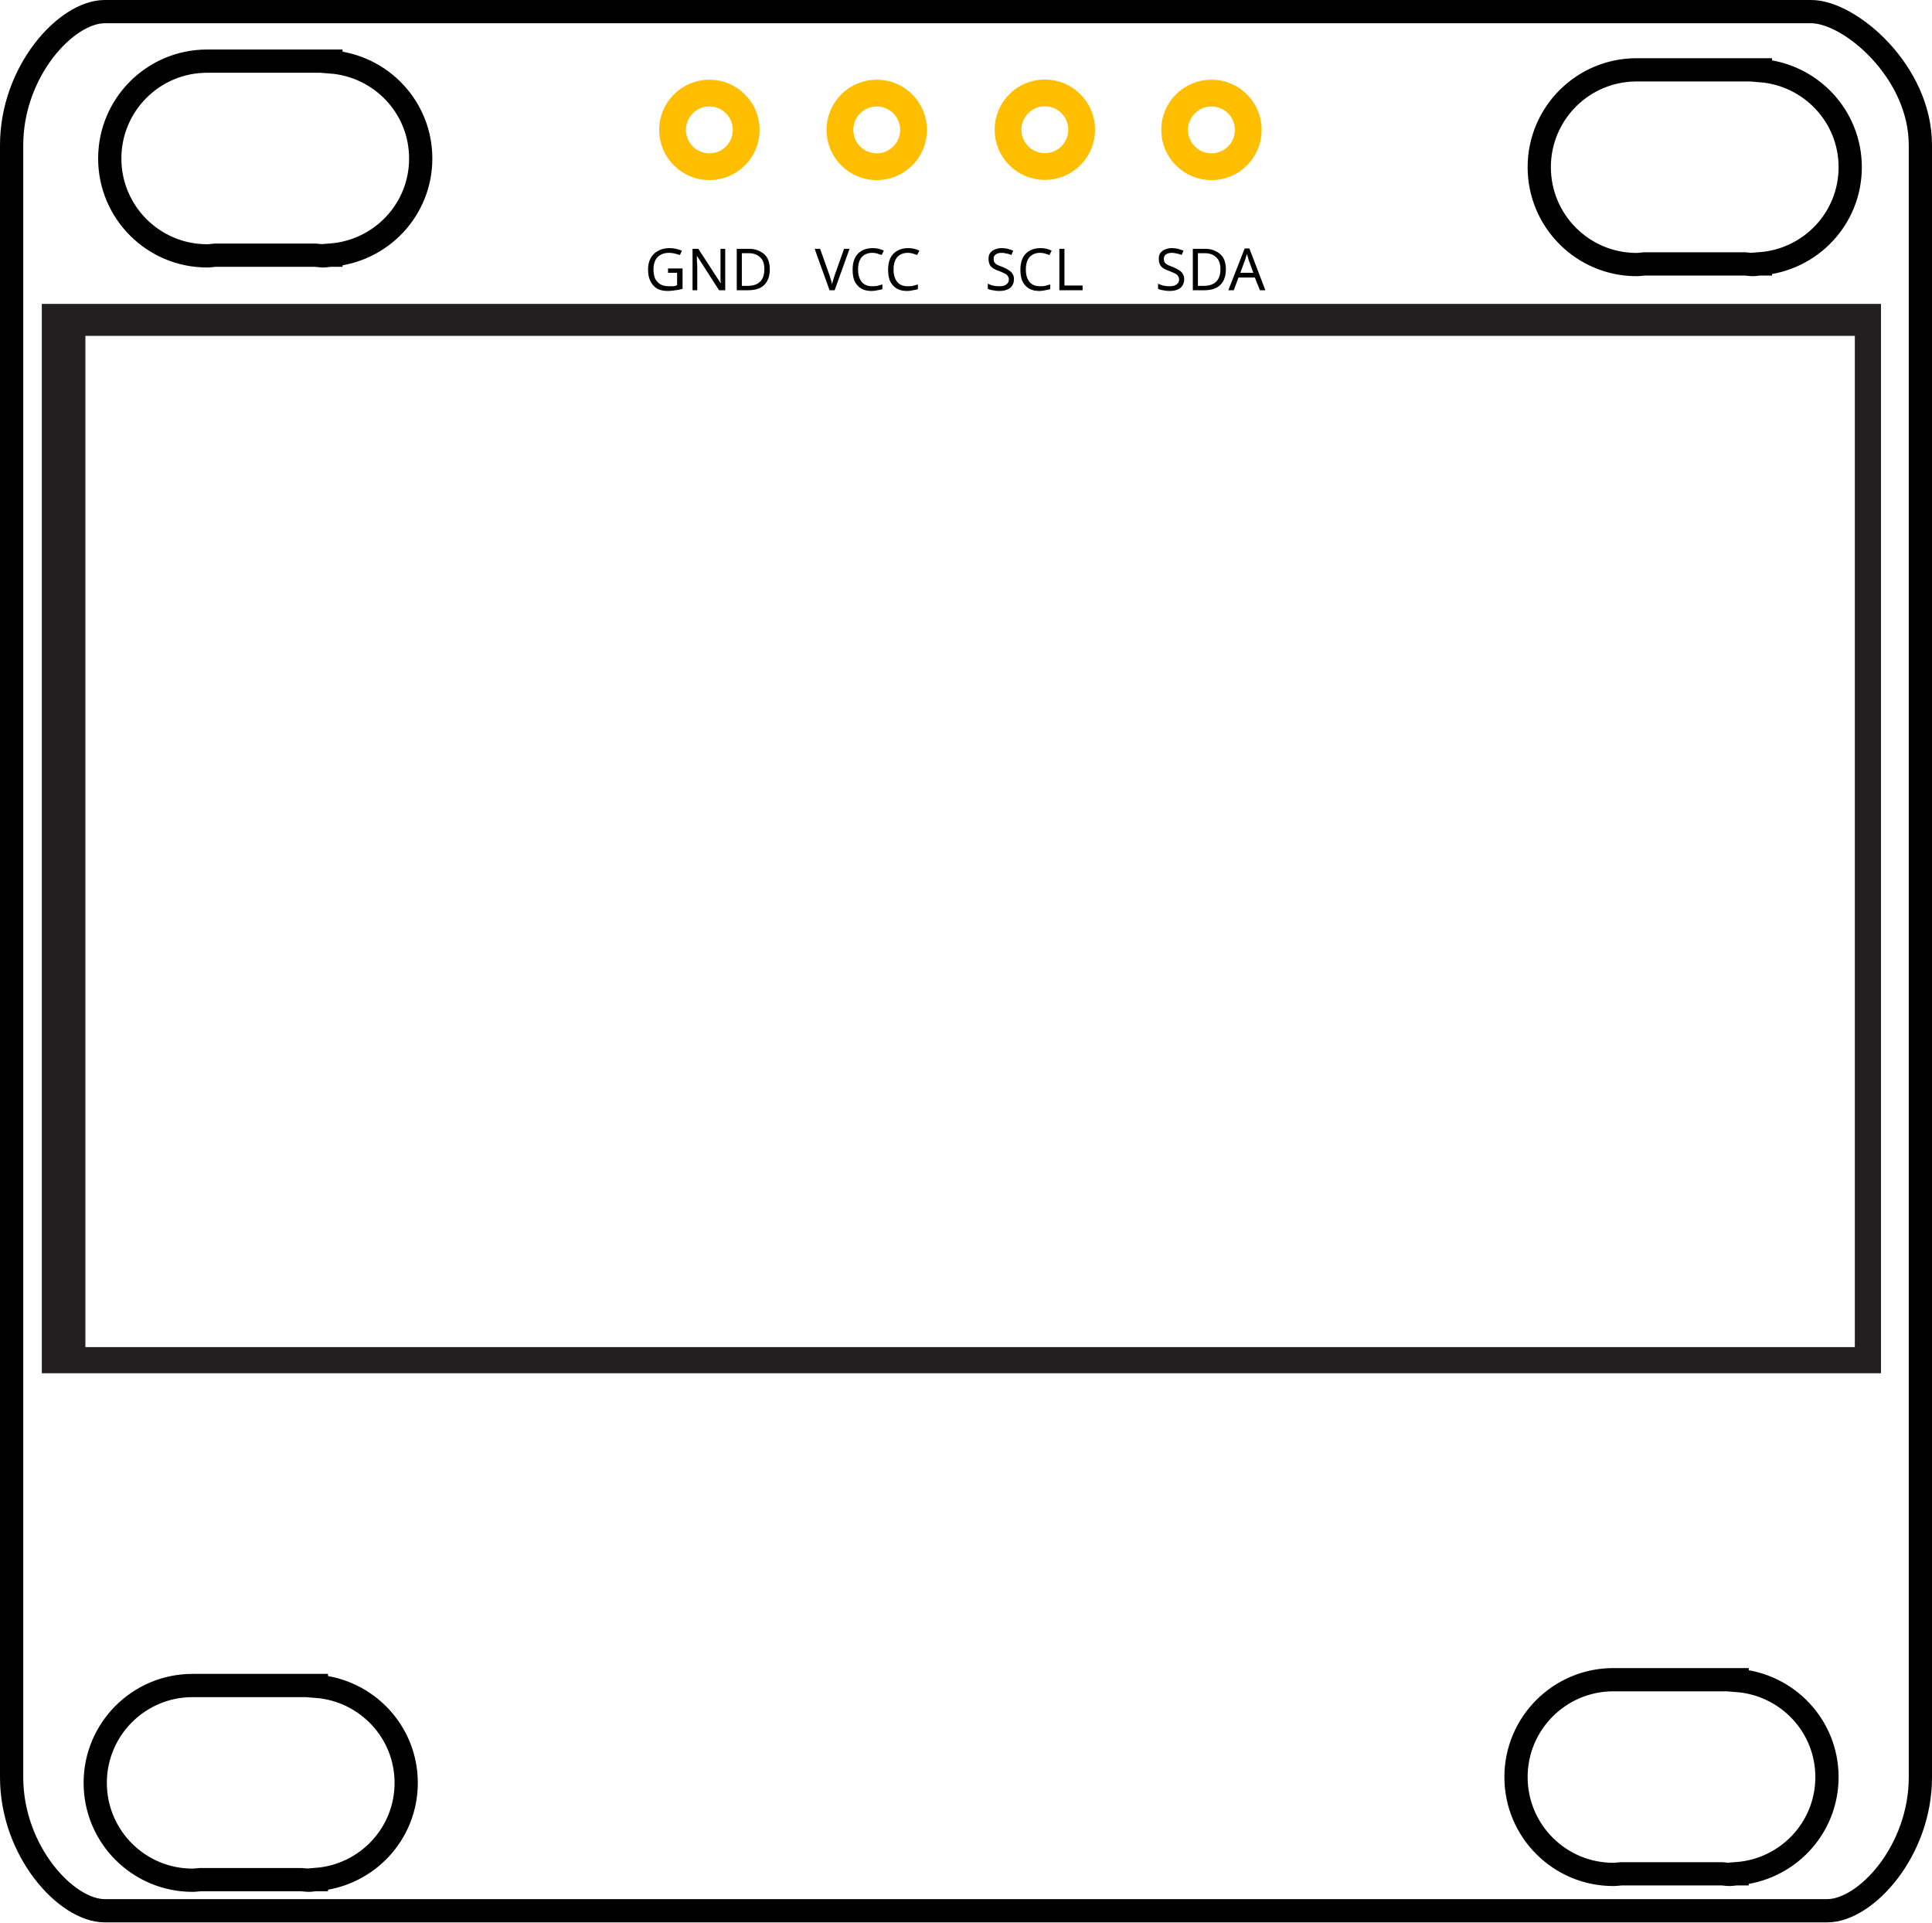
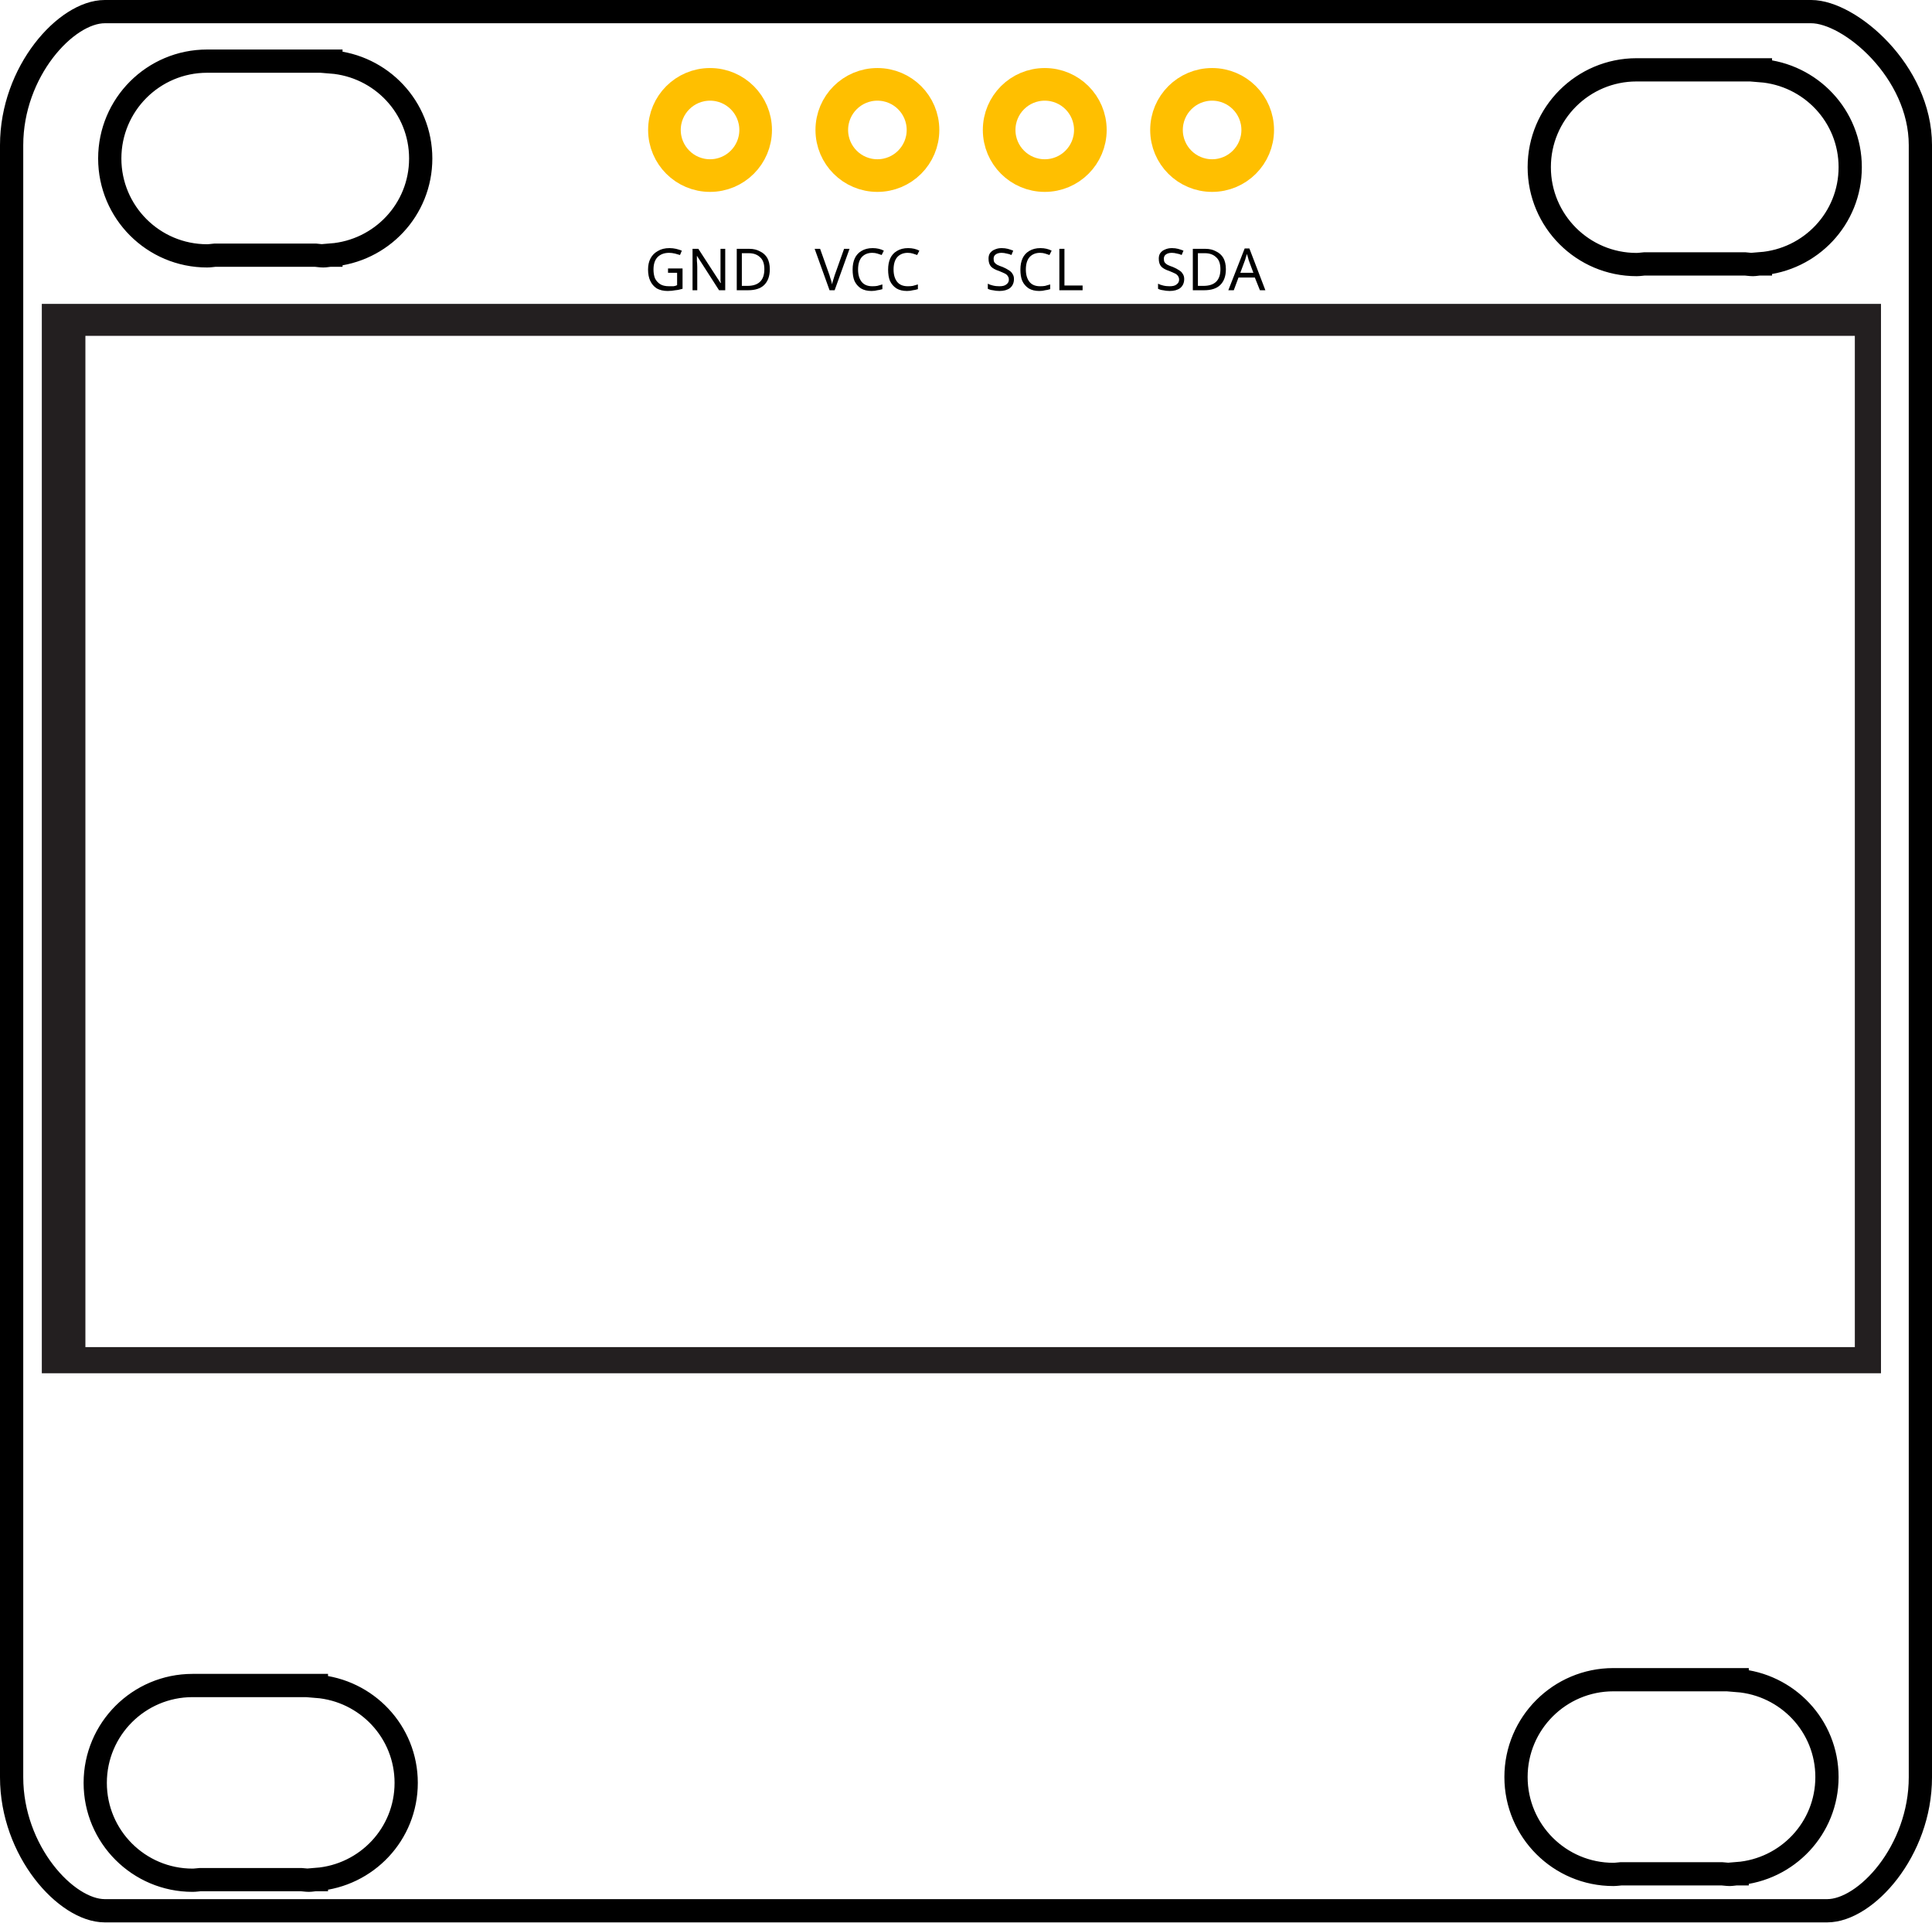
<svg xmlns="http://www.w3.org/2000/svg" version="1.1" id="Layer_1" x="0px" y="0px" width="110.825" height="110.257" viewBox="-46.775 16.925 110.825 110.257" enable-background="new -46.775 16.925 79.95 72.75" xml:space="preserve">
  <defs id="defs23" />
  <g id="keepout" transform="translate(0.5599988,37.16133)" />
  <g id="soldermask" transform="translate(0.5599988,37.16133)" />
  <g id="outline" transform="translate(0.5599988,37.16133)" />
-   <g id="silkscreen" transform="matrix(1.333333,0,0,1.333333,16.25833,-4.975)">
-     <path style="fill:none;stroke:#000000;stroke-opacity:1" d="m 30.648,16.925 h -73.417 c -1.66,0 -4.006,2.571 -4.006,5.745 v 70.205 c 0,3.171 2.346,5.743 4.006,5.743 h 74.104 c 1.66,0 4.009,-2.572 4.009,-5.743 V 22.669 c 0,-3.173 -3.036,-5.744 -4.696,-5.744 z m -64.311,80.348 v 0.006 h -0.047 c -0.094,0.006 -0.183,0.026 -0.276,0.026 -0.112,0 -0.22,-0.021 -0.328,-0.026 h -4.349 c -0.108,0.008 -0.215,0.026 -0.327,0.026 -2.313,0 -4.188,-1.875 -4.188,-4.188 0,-2.312 1.875,-4.188 4.188,-4.188 h 5.327 v 0.033 c 2.158,0.168 3.863,1.953 3.863,4.154 0,2.204 -1.703,3.989 -3.863,4.157 z m 0.625,-69.875 v 0.005 h -0.047 c -0.094,0.006 -0.183,0.028 -0.276,0.028 -0.112,0 -0.22,-0.019 -0.328,-0.028 h -4.349 c -0.108,0.009 -0.215,0.028 -0.327,0.028 -2.313,0 -4.188,-1.875 -4.188,-4.188 0,-2.313 1.874,-4.188 4.188,-4.188 h 5.327 v 0.033 c 2.158,0.168 3.863,1.953 3.863,4.155 0,2.202 -1.703,3.987 -3.863,4.155 z m 60.5,69.625 v 0.006 h -0.047 c -0.094,0.006 -0.183,0.026 -0.276,0.026 -0.112,0 -0.22,-0.021 -0.328,-0.026 h -4.349 c -0.108,0.008 -0.215,0.026 -0.327,0.026 -2.313,0 -4.188,-1.875 -4.188,-4.188 0,-2.312 1.875,-4.188 4.188,-4.188 h 5.327 v 0.033 c 2.158,0.168 3.863,1.953 3.863,4.154 0,2.204 -1.703,3.989 -3.863,4.157 z m 1,-69.251 v 0.006 h -0.047 c -0.094,0.006 -0.183,0.027 -0.276,0.027 -0.112,0 -0.22,-0.02 -0.328,-0.027 h -4.349 c -0.108,0.008 -0.215,0.027 -0.327,0.027 -2.313,0 -4.188,-1.875 -4.188,-4.188 0,-2.313 1.875,-4.188 4.188,-4.188 h 5.327 v 0.033 c 2.158,0.168 3.863,1.953 3.863,4.155 0,2.202 -1.703,3.988 -3.863,4.155 z" id="path2" />
-     <text y="28.912" x="-19.55" style="font-size:2.5px;font-family:OCRA;fill:#000000" font-size="2.5" id="text36">GND</text>
-     <text y="28.91" x="-12.227" style="font-size:2.5px;font-family:OCRA;fill:#000000" font-size="2.5" id="text38">VCC</text>
-     <text y="28.912" x="-4.904" style="font-size:2.5px;font-family:OCRA;fill:#000000" font-size="2.5" id="text40">SCL</text>
-     <text y="28.91" x="2.42" style="font-size:2.5px;font-family:OCRA;fill:#000000" font-size="2.5" id="text42">SDA</text>
-     <path id="rect44" transform="translate(-46.775,16.925)" d="m 1.299,12.572 v 46 H 80.424 v -46 z m 1.875,1.375 H 79.299 v 43.5 H 3.174 Z" style="fill:#231f20" />
-   </g>
-   <g id="copper1" transform="matrix(1.333333,0,0,1.333333,16.25833,-4.975)">
-     <g id="copper0">
-       <circle id="connector1pin_3_" cx="4.844" cy="22.013" r="1.584" style="fill:none;stroke:#ffbf00;stroke-width:1.152" />
-       <circle id="connector2pin_5_" cx="-2.324" cy="22.005" r="1.584" style="fill:none;stroke:#ffbf00;stroke-width:1.152" />
-       <circle id="connector3pin_5_" cx="-9.556" cy="22.013" r="1.584" style="fill:none;stroke:#ffbf00;stroke-width:1.152" />
-       <circle id="connector4pin_7_" cx="-16.756" cy="22.013" r="1.584" style="fill:none;stroke:#ffbf00;stroke-width:1.152" />
+   <g id="g982">
+     <g transform="matrix(1.333333,0,0,1.333333,16.25833,-4.975)" id="silkscreen">
+       <path id="path2" d="m 30.648,16.925 h -73.417 c -1.66,0 -4.006,2.571 -4.006,5.745 v 70.205 c 0,3.171 2.346,5.743 4.006,5.743 h 74.104 c 1.66,0 4.009,-2.572 4.009,-5.743 V 22.669 c 0,-3.173 -3.036,-5.744 -4.696,-5.744 z m -64.311,80.348 v 0.006 h -0.047 c -0.094,0.006 -0.183,0.026 -0.276,0.026 -0.112,0 -0.22,-0.021 -0.328,-0.026 h -4.349 c -0.108,0.008 -0.215,0.026 -0.327,0.026 -2.313,0 -4.188,-1.875 -4.188,-4.188 0,-2.312 1.875,-4.188 4.188,-4.188 h 5.327 v 0.033 c 2.158,0.168 3.863,1.953 3.863,4.154 0,2.204 -1.703,3.989 -3.863,4.157 z m 0.625,-69.875 v 0.005 h -0.047 c -0.094,0.006 -0.183,0.028 -0.276,0.028 -0.112,0 -0.22,-0.019 -0.328,-0.028 h -4.349 c -0.108,0.009 -0.215,0.028 -0.327,0.028 -2.313,0 -4.188,-1.875 -4.188,-4.188 0,-2.313 1.874,-4.188 4.188,-4.188 h 5.327 v 0.033 c 2.158,0.168 3.863,1.953 3.863,4.155 0,2.202 -1.703,3.987 -3.863,4.155 z m 60.5,69.625 v 0.006 h -0.047 c -0.094,0.006 -0.183,0.026 -0.276,0.026 -0.112,0 -0.22,-0.021 -0.328,-0.026 h -4.349 c -0.108,0.008 -0.215,0.026 -0.327,0.026 -2.313,0 -4.188,-1.875 -4.188,-4.188 0,-2.312 1.875,-4.188 4.188,-4.188 h 5.327 v 0.033 c 2.158,0.168 3.863,1.953 3.863,4.154 0,2.204 -1.703,3.989 -3.863,4.157 z m 1,-69.251 v 0.006 h -0.047 c -0.094,0.006 -0.183,0.027 -0.276,0.027 -0.112,0 -0.22,-0.02 -0.328,-0.027 h -4.349 c -0.108,0.008 -0.215,0.027 -0.327,0.027 -2.313,0 -4.188,-1.875 -4.188,-4.188 0,-2.313 1.875,-4.188 4.188,-4.188 h 5.327 v 0.033 c 2.158,0.168 3.863,1.953 3.863,4.155 0,2.202 -1.703,3.988 -3.863,4.155 z" style="fill:none;stroke:#000000;stroke-opacity:1" />
+       <text id="text36" font-size="2.5" style="font-size:2.5px;font-family:OCRA;fill:#000000" x="-19.55" y="28.912">GND</text>
+       <text id="text38" font-size="2.5" style="font-size:2.5px;font-family:OCRA;fill:#000000" x="-12.227" y="28.91">VCC</text>
+       <text id="text40" font-size="2.5" style="font-size:2.5px;font-family:OCRA;fill:#000000" x="-4.904" y="28.912">SCL</text>
+       <text id="text42" font-size="2.5" style="font-size:2.5px;font-family:OCRA;fill:#000000" x="2.42" y="28.91">SDA</text>
+       <path style="fill:#231f20" d="m 1.299,12.572 v 46 H 80.424 v -46 z m 1.875,1.375 H 79.299 v 43.5 H 3.174 Z" transform="translate(-46.775,16.925)" id="rect44" />
+     </g>
+     <g id="copper1">
+       <g id="copper0" transform="translate(-84.07,-31.01)">
+         <path id="path3278" style="fill:none;stroke:#ffbf00;stroke-width:1.872;stroke-linecap:butt;stroke-linejoin:miter;stroke-miterlimit:4;stroke-dasharray:none;stroke-opacity:1" d="m 78.025,52.773 c 1.445,0 2.616,1.171 2.616,2.616 0,1.445 -1.171,2.616 -2.616,2.616 -1.445,0 -2.616,-1.171 -2.616,-2.616 0,-1.445 1.171,-2.616 2.616,-2.616 z" />
+         <path d="m 87.625,52.773 c 1.445,0 2.616,1.171 2.616,2.616 0,1.445 -1.171,2.616 -2.616,2.616 -1.445,0 -2.616,-1.171 -2.616,-2.616 0,-1.445 1.171,-2.616 2.616,-2.616 z" style="fill:none;stroke:#ffbf00;stroke-width:1.872;stroke-linecap:butt;stroke-linejoin:miter;stroke-miterlimit:4;stroke-dasharray:none;stroke-opacity:1" id="path3280" />
+         <path id="path3282" style="fill:none;stroke:#ffbf00;stroke-width:1.872;stroke-linecap:butt;stroke-linejoin:miter;stroke-miterlimit:4;stroke-dasharray:none;stroke-opacity:1" d="m 97.225,52.773 c 1.445,0 2.616,1.171 2.616,2.616 0,1.445 -1.171,2.616 -2.616,2.616 -1.445,0 -2.616,-1.171 -2.616,-2.616 0,-1.445 1.171,-2.616 2.616,-2.616 z" />
+         <path d="m 106.825,52.773 c 1.445,0 2.616,1.171 2.616,2.616 0,1.445 -1.171,2.616 -2.616,2.616 -1.445,0 -2.616,-1.171 -2.616,-2.616 0,-1.445 1.171,-2.616 2.616,-2.616 z" style="fill:none;stroke:#ffbf00;stroke-width:1.872;stroke-linecap:butt;stroke-linejoin:miter;stroke-miterlimit:4;stroke-dasharray:none;stroke-opacity:1" id="path3284" />
+       </g>
    </g>
  </g>
</svg>
